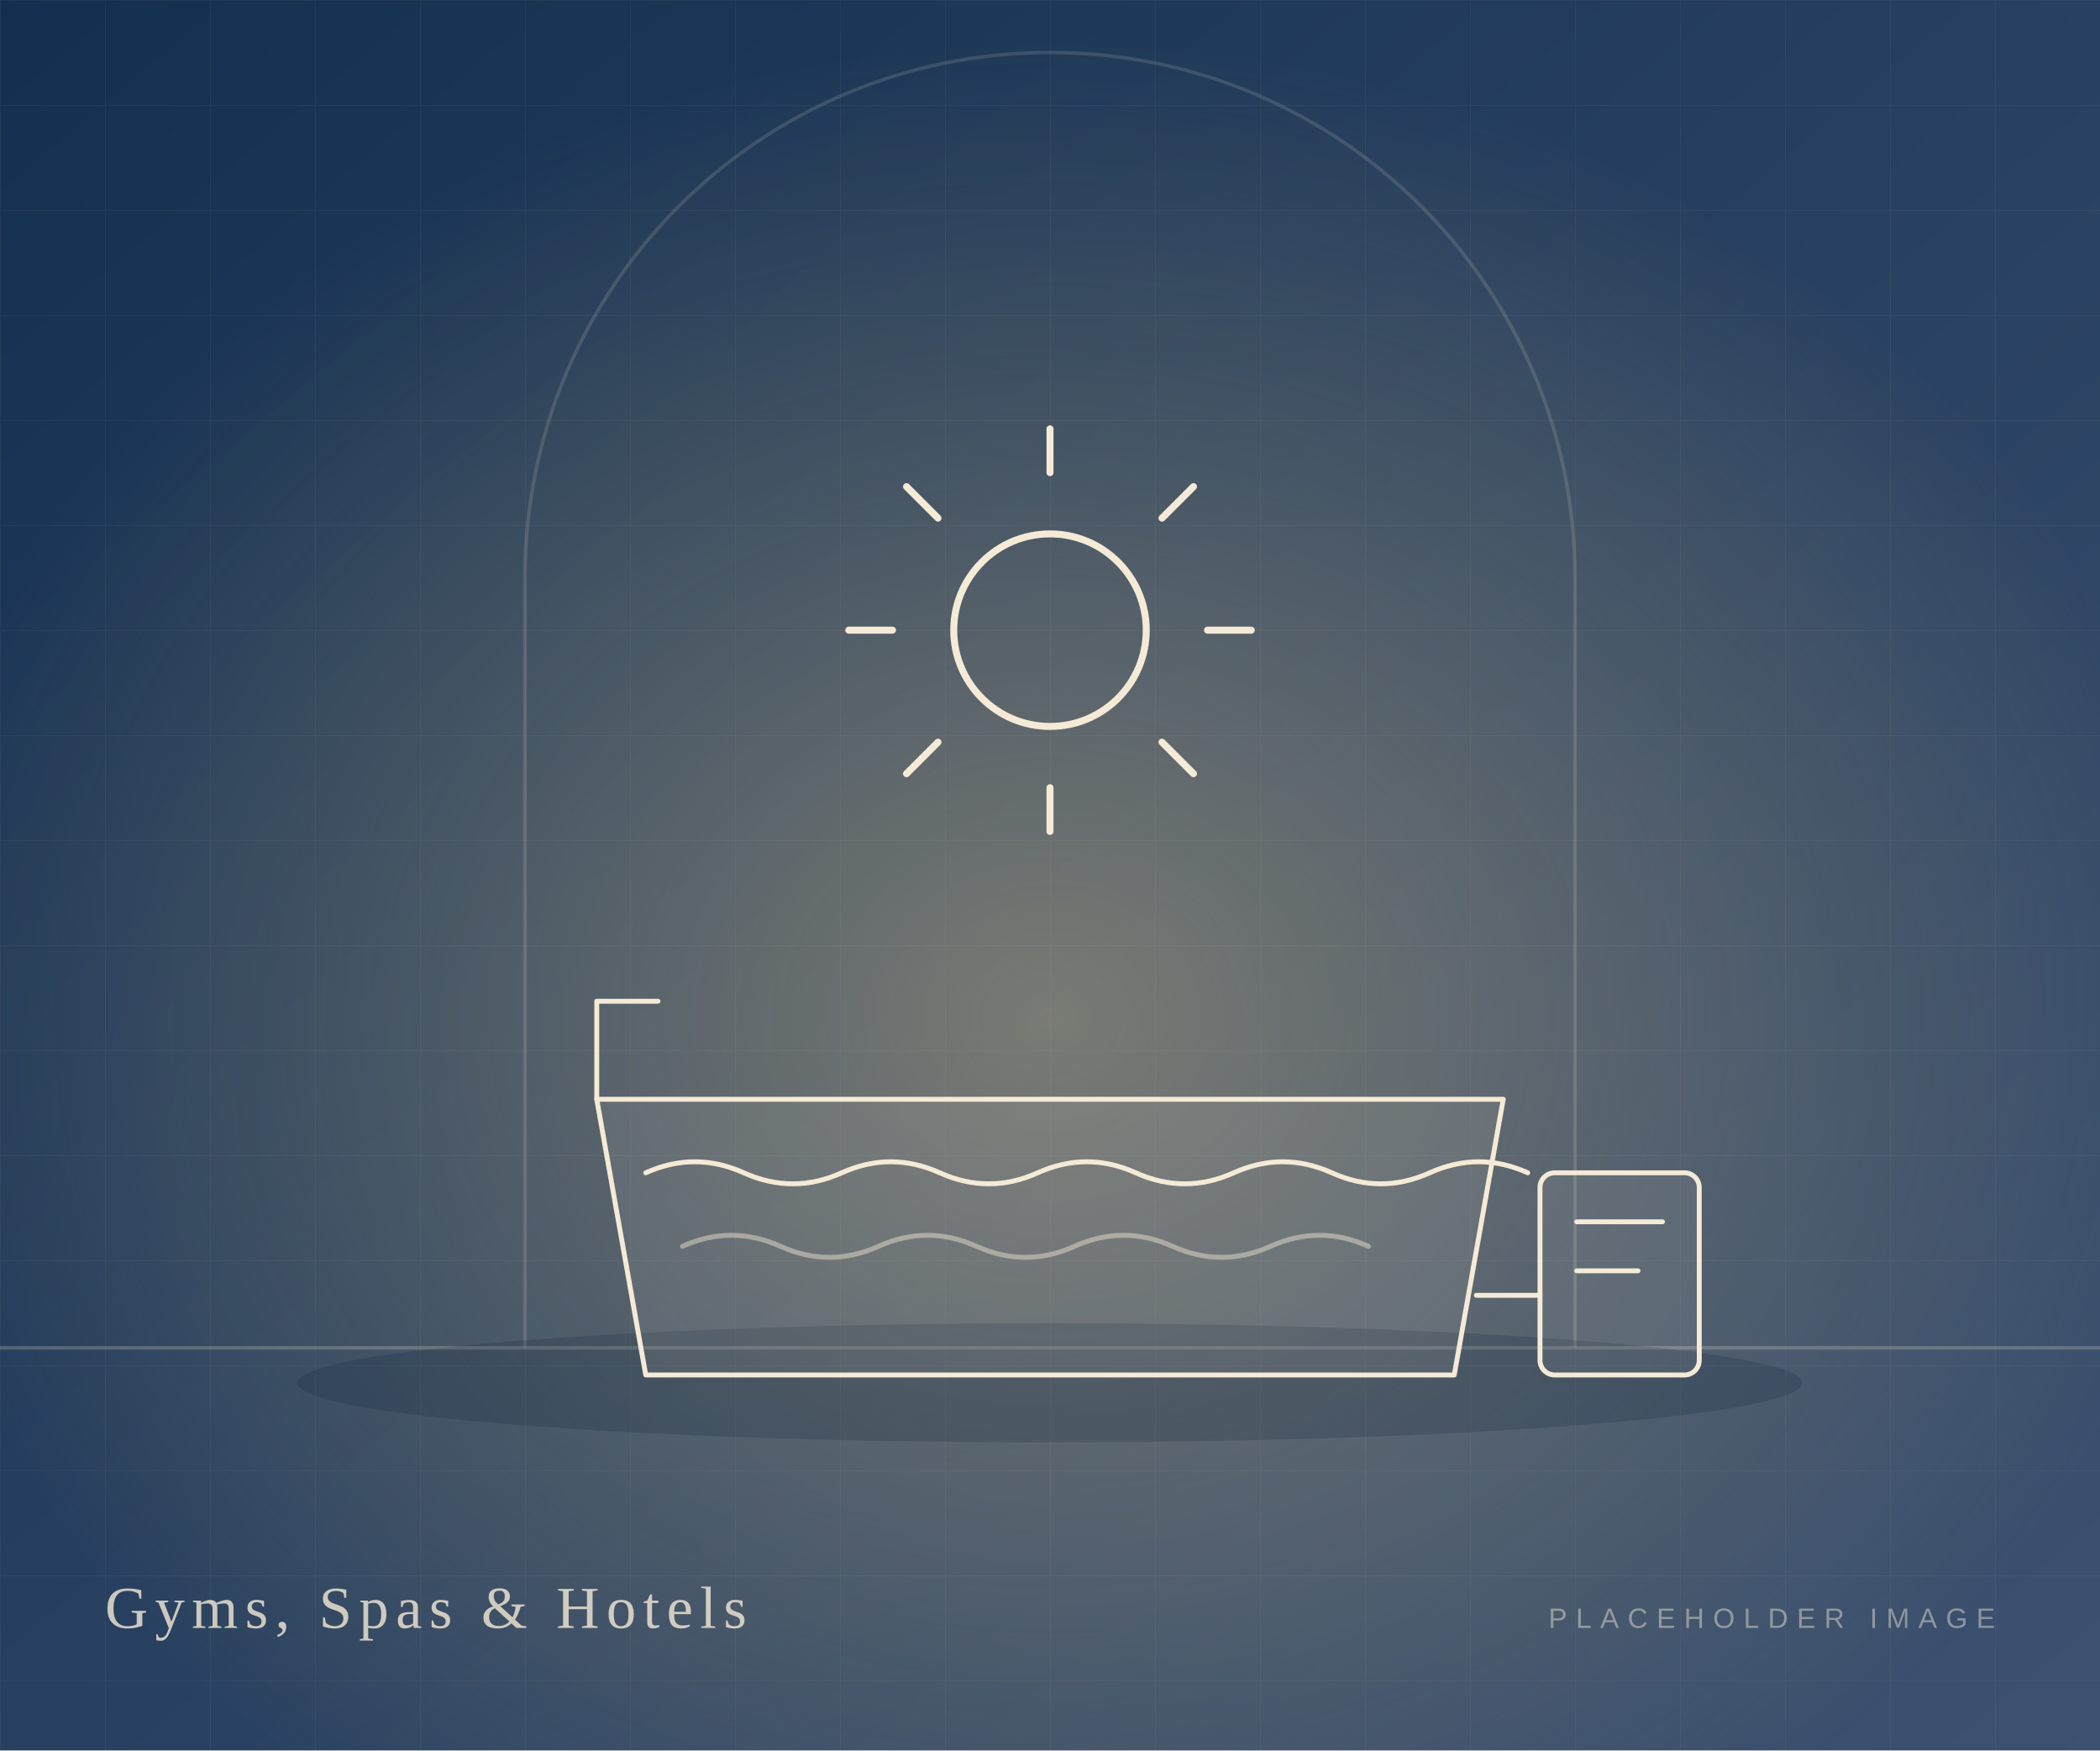
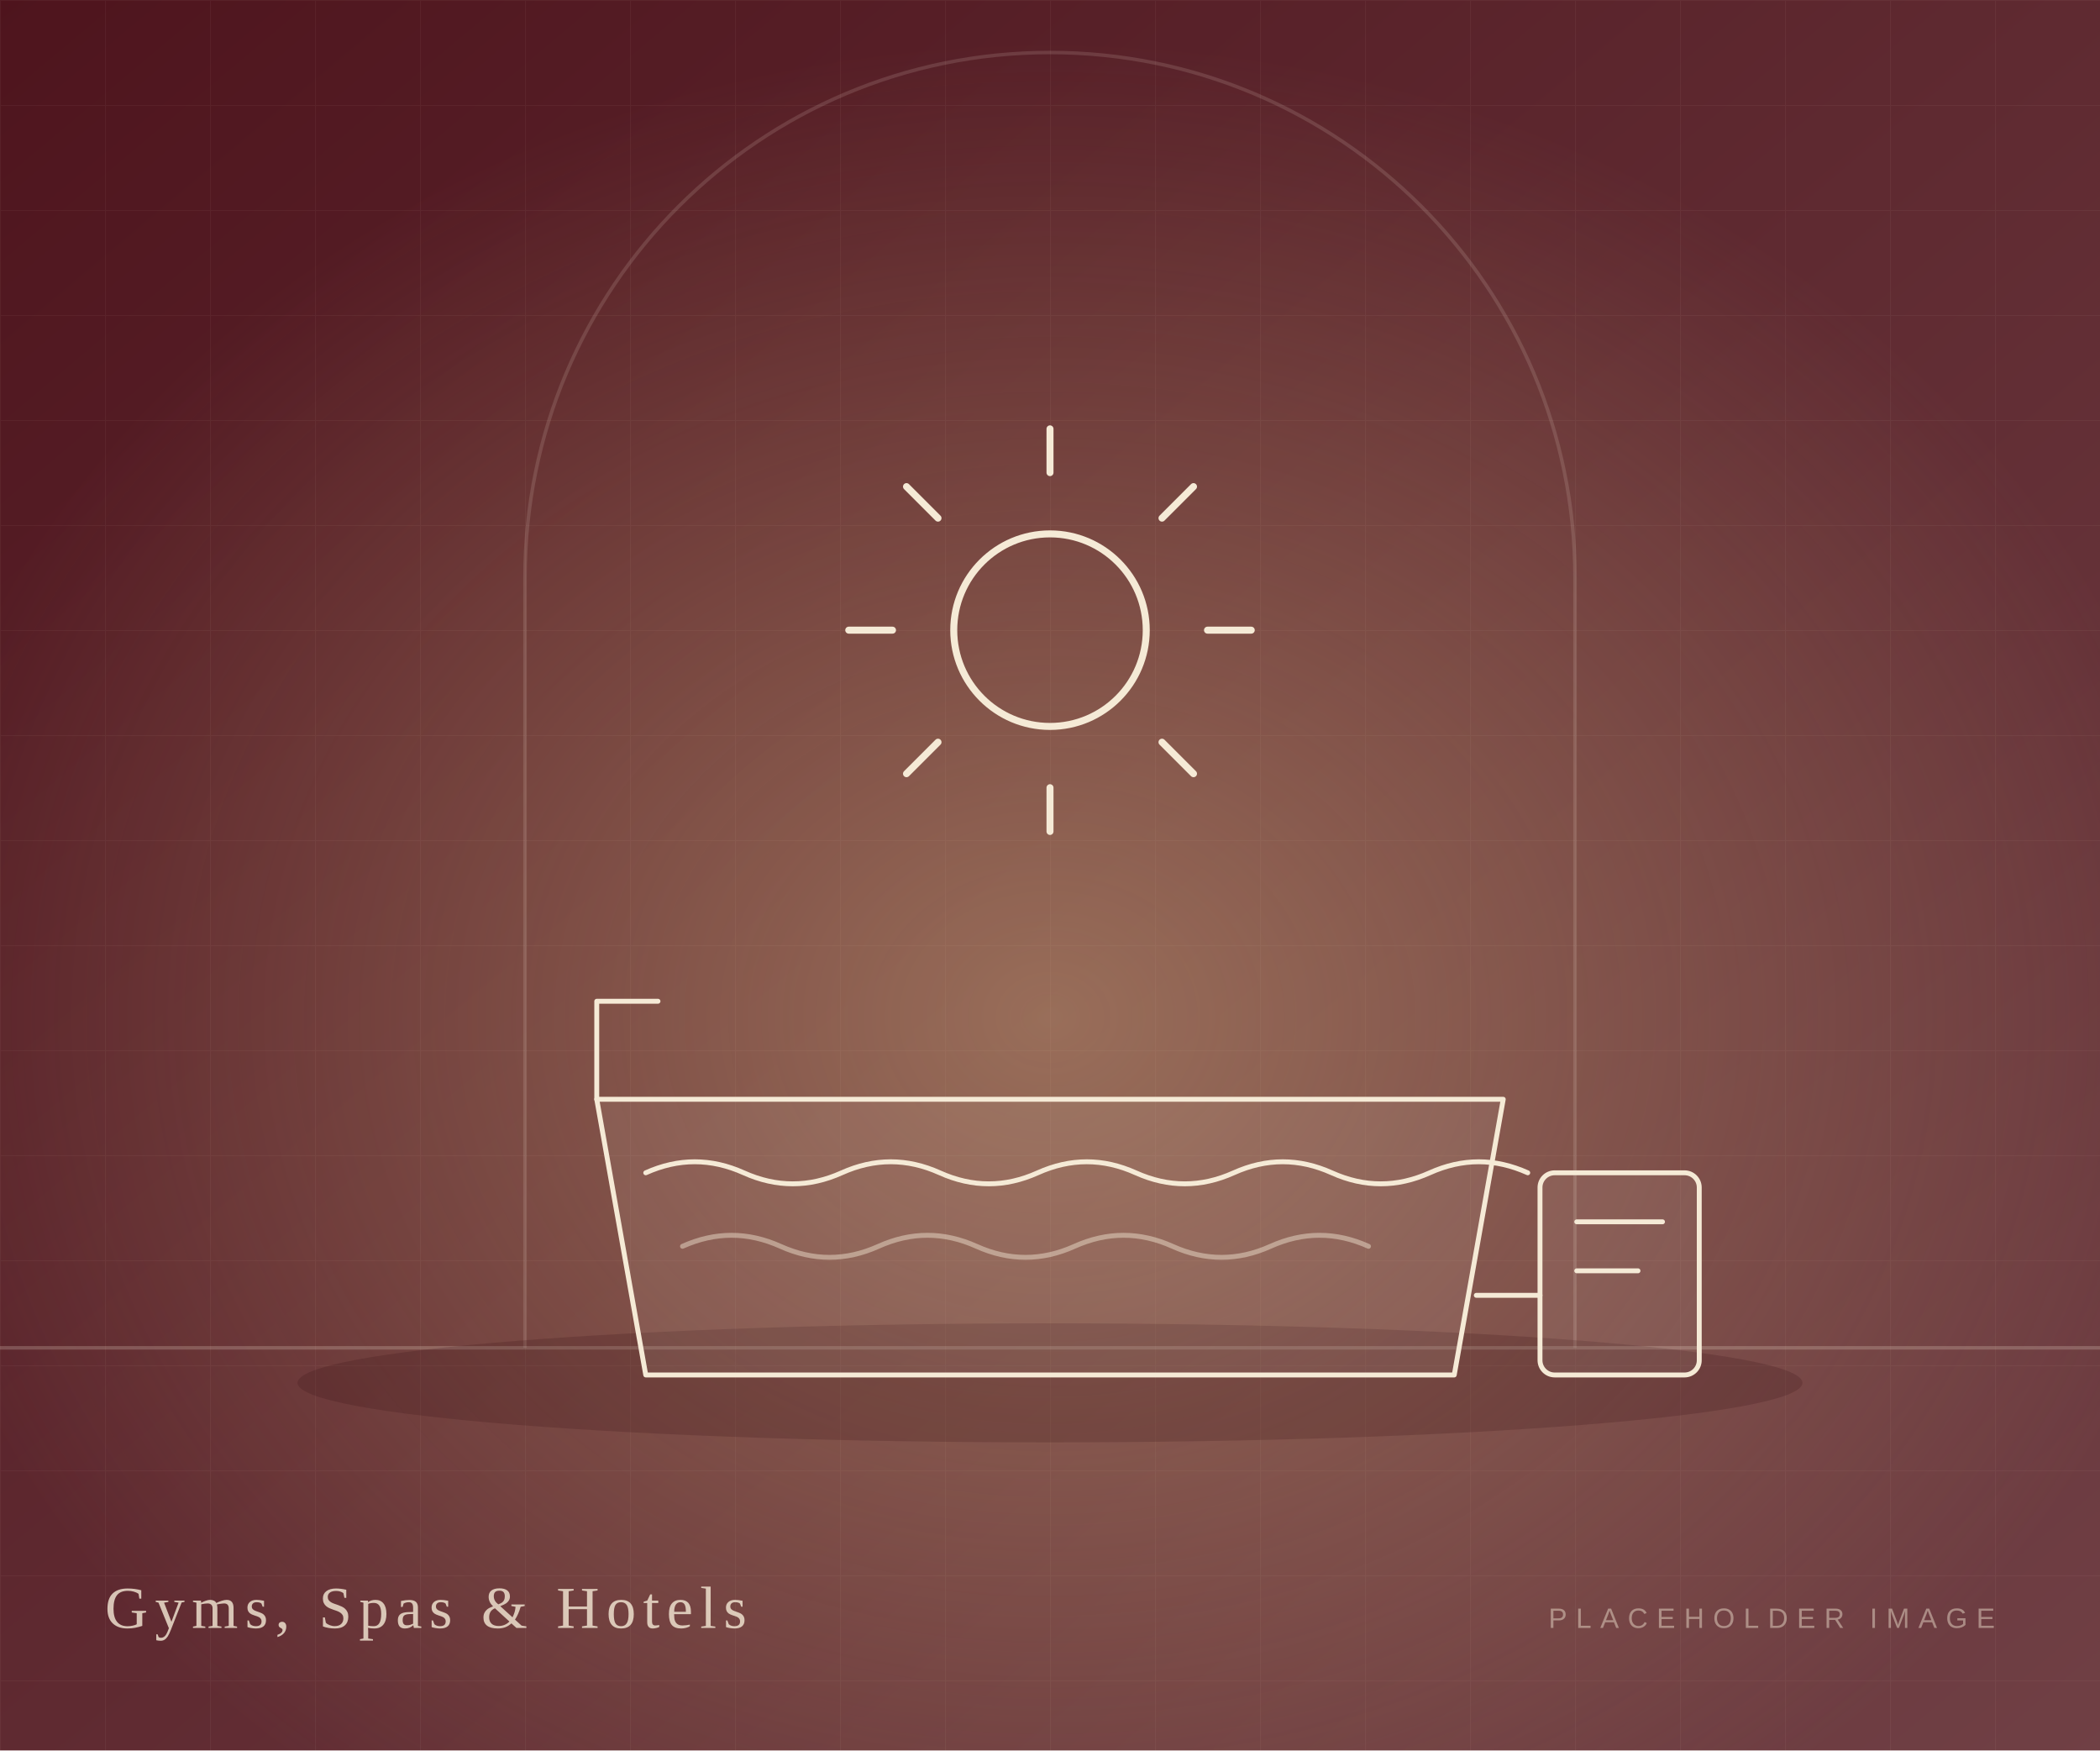
<svg xmlns="http://www.w3.org/2000/svg" viewBox="0 0 1200 1000" preserveAspectRatio="xMidYMid slice" role="img" aria-label="Gyms, Spas &amp; Hotels placeholder">
  <defs>
    <linearGradient id="bg" x1="0" y1="0" x2="1" y2="1">
-       <stop offset="0" stop-color="#132F4F" />
-       <stop offset="1" stop-color="#3D5270" />
+       <stop offset="0" stop-color="#4E141D" />
+       <stop offset="1" stop-color="#704045" />
    </linearGradient>
    <radialGradient id="glow" cx="0.5" cy="0.58" r="0.55">
      <stop offset="0" stop-color="#e7c98f" stop-opacity="0.42" />
      <stop offset="1" stop-color="#e7c98f" stop-opacity="0" />
    </radialGradient>
    <pattern id="grid" width="60" height="60" patternUnits="userSpaceOnUse">
      <path d="M60 0H0V60" fill="none" stroke="#f5ead6" stroke-opacity="0.05" />
    </pattern>
  </defs>
  <rect width="1200" height="1000" fill="url(#bg)" />
  <rect width="1200" height="1000" fill="url(#grid)" />
  <rect width="1200" height="1000" fill="url(#glow)" />
  <path d="M300 770V330a300 300 0 0 1 600 0v440" fill="none" stroke="#f5ead6" stroke-opacity="0.14" stroke-width="2" />
  <path d="M0 770H1200" stroke="#f5ead6" stroke-opacity="0.22" stroke-width="2" />
-   <ellipse cx="600" cy="790" rx="430" ry="34" fill="#0A1C33" fill-opacity="0.18" />
+   <ellipse cx="600" cy="790" rx="430" ry="34" fill="#2E0A10" fill-opacity="0.18" />
  <g fill="none" stroke="#f5ead6" stroke-width="4" stroke-linecap="round" stroke-linejoin="round">
    <circle cx="600" cy="360" r="55" />
    <path d="M600 270V245M600 475V450M510 360H485M715 360H690M536 296L518 278M682 442L664 424M536 424L518 442M682 278L664 296" />
    <g transform="translate(180 250) scale(0.7)">
      <path d="M230 540H970L930 765H270Z" fill="#f5ead6" fill-opacity="0.08" />
      <path d="M270 600q40-18 80 0t80 0t80 0t80 0t80 0t80 0t80 0t80 0t80 0" />
      <path d="M300 660q40-18 80 0t80 0t80 0t80 0t80 0t80 0t80 0" stroke-opacity="0.45" />
      <path d="M230 540V460H280" />
      <rect x="1000" y="600" width="130" height="165" rx="12" fill="#f5ead6" fill-opacity="0.08" />
      <path d="M1030 640H1100M1030 680H1080M1000 700H948" />
    </g>
  </g>
  <text x="60" y="930" font-family="Georgia, 'Times New Roman', serif" font-size="34" fill="#f5ead6" fill-opacity="0.8" letter-spacing="4">Gyms, Spas &amp; Hotels</text>
  <text x="1140" y="930" text-anchor="end" font-family="Arial, Helvetica, sans-serif" font-size="16" fill="#f5ead6" fill-opacity="0.45" letter-spacing="5">PLACEHOLDER IMAGE</text>
</svg>
